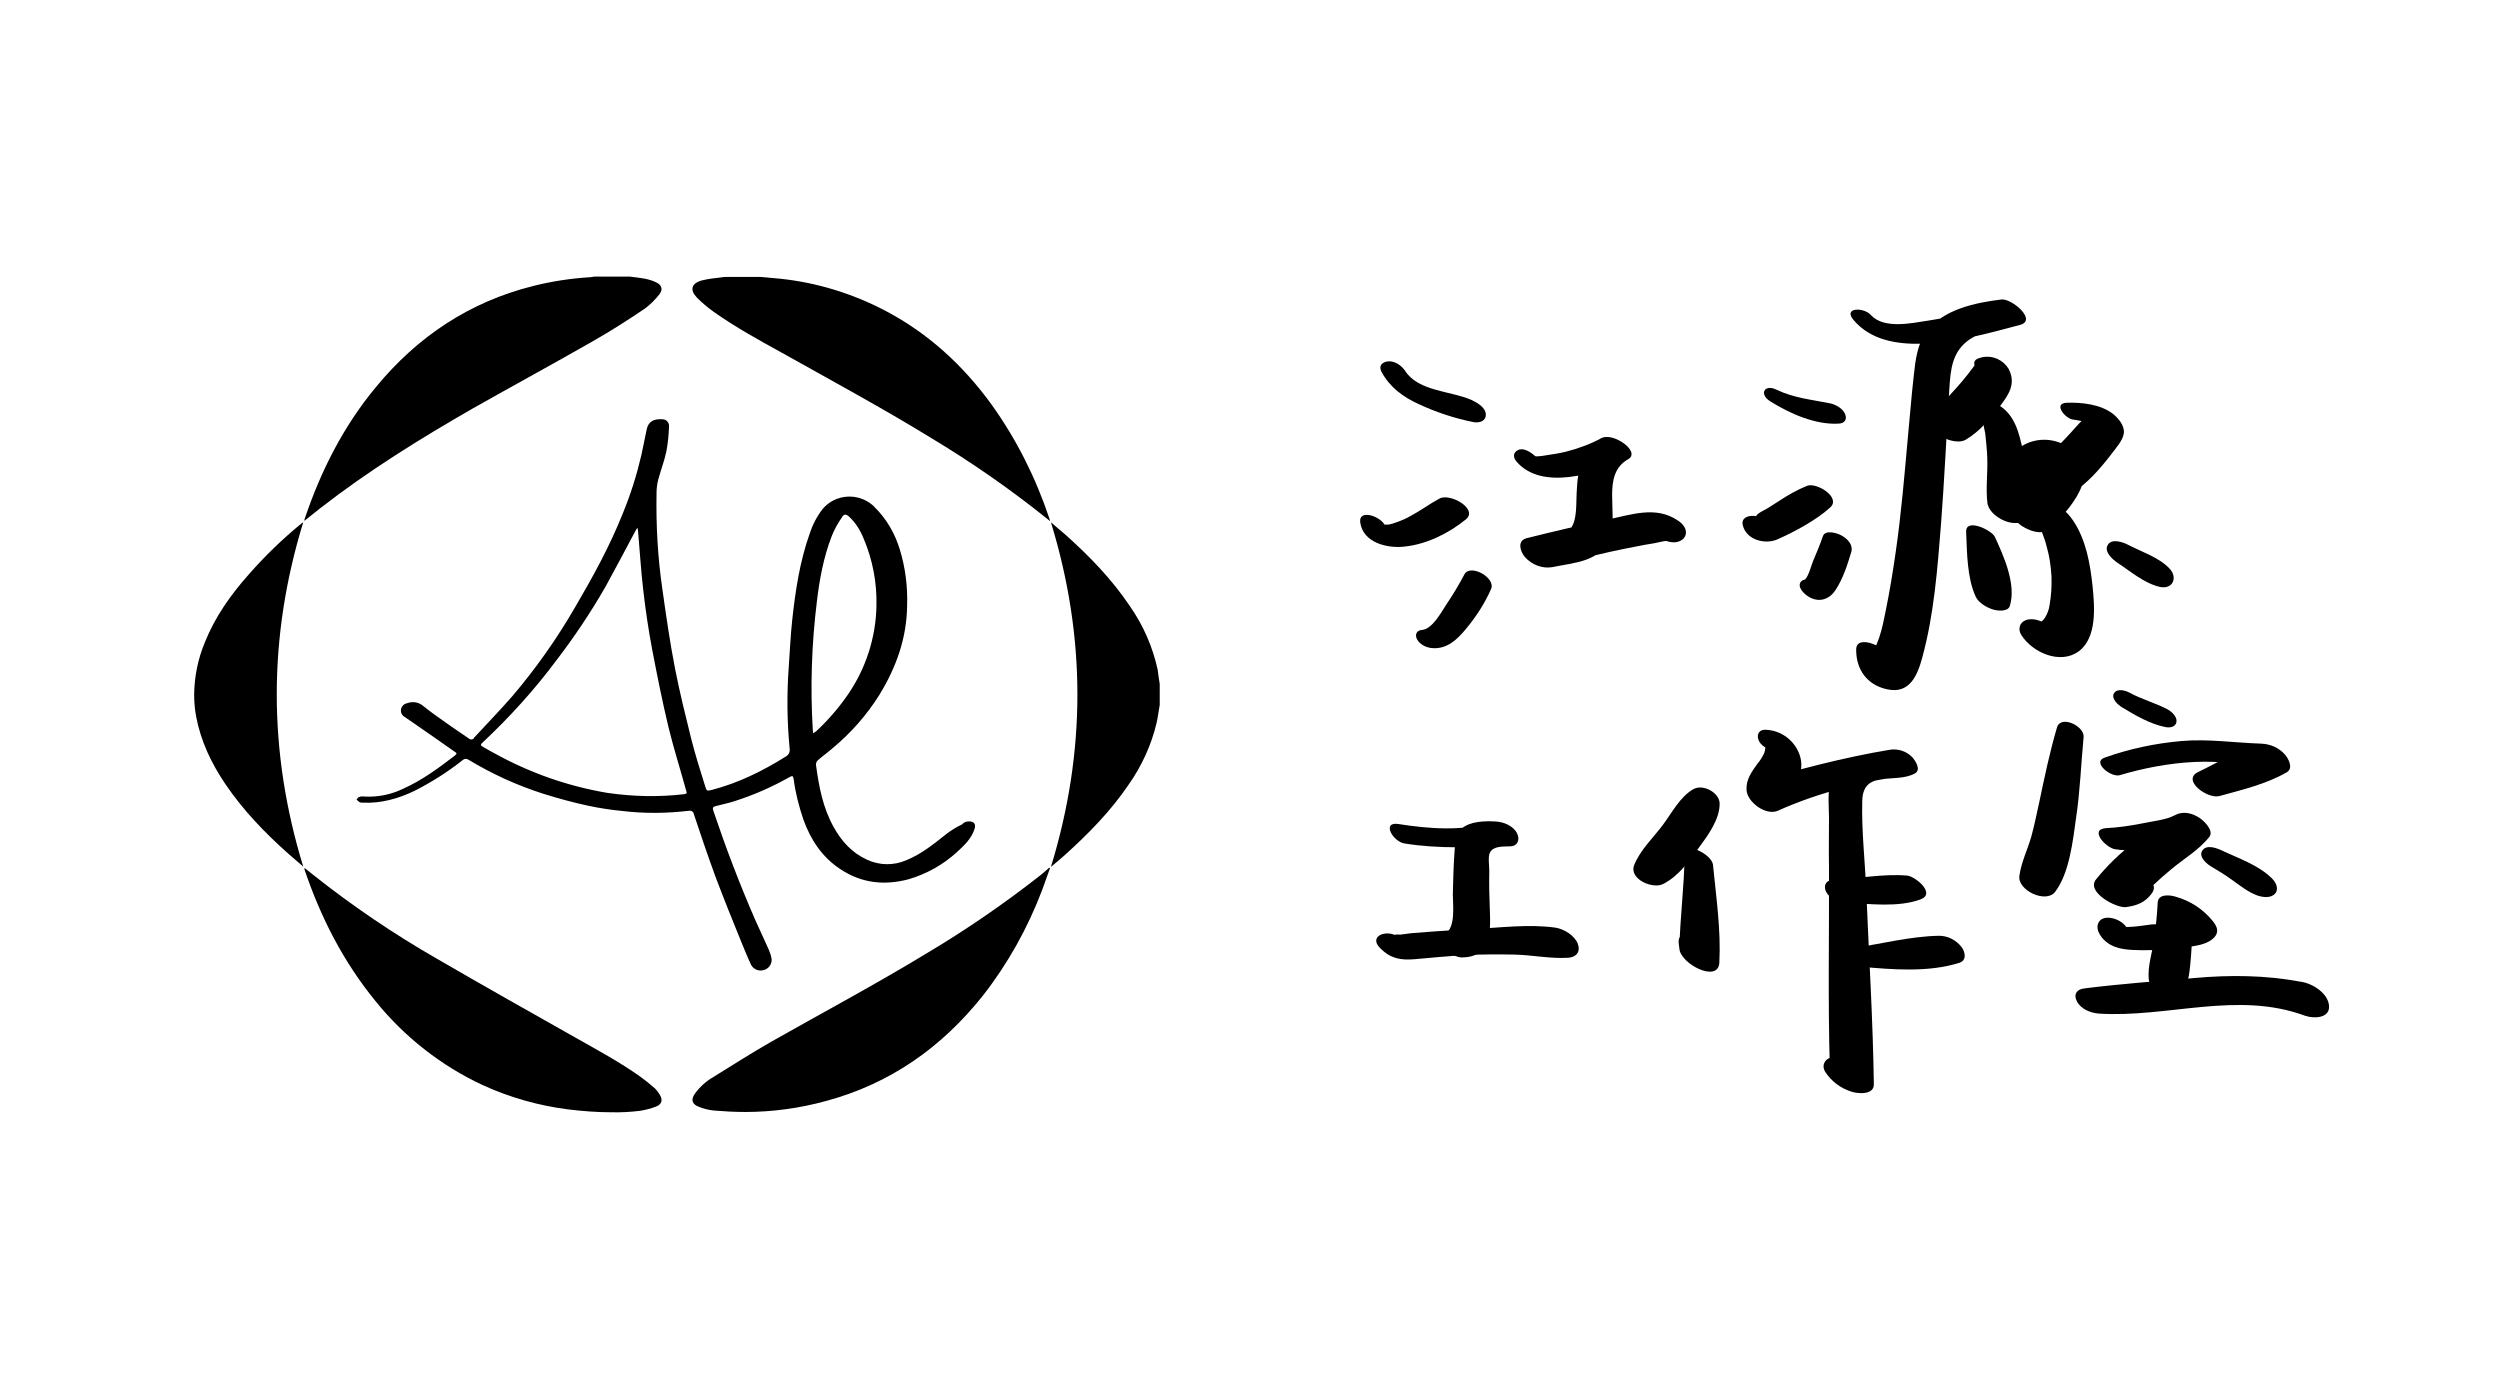
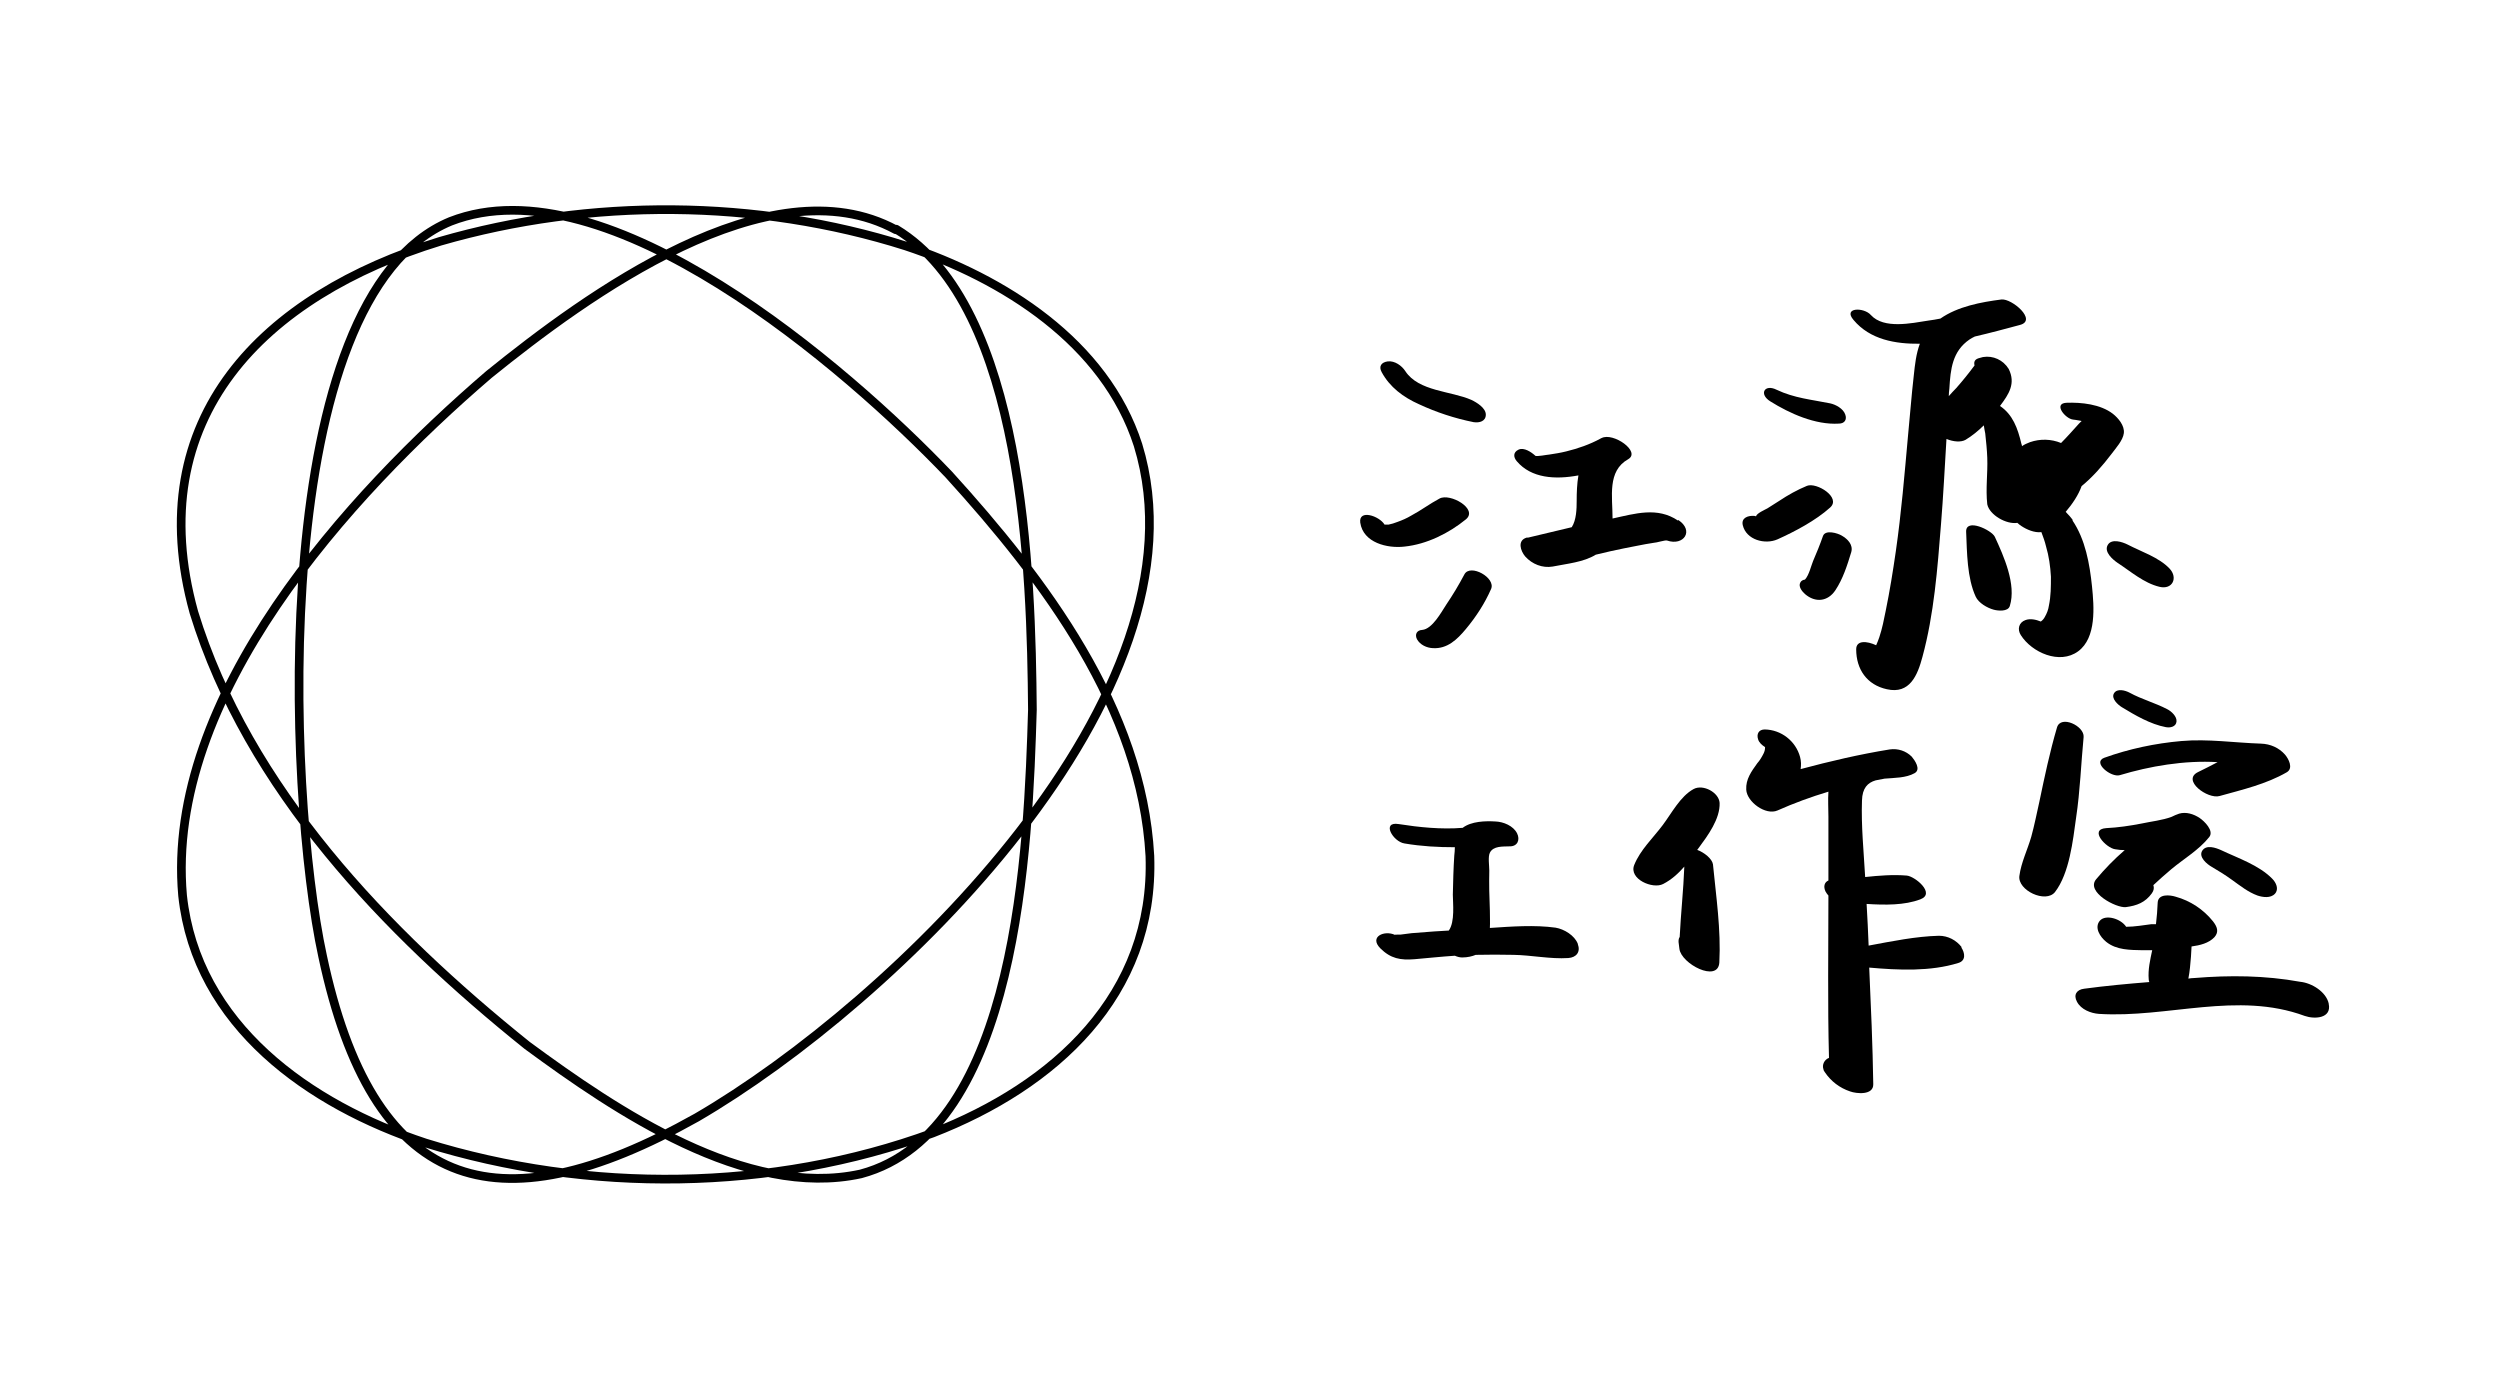
- <svg xmlns="http://www.w3.org/2000/svg" version="1.1" id="Layer_1_图像" x="0px" y="0px" viewBox="0 0 864 480" style="enable-background:new 0 0 864 480;" xml:space="preserve">
-   <path d="M485.4,291.5c12.3,2,24.1,1.2,36.4,1c2.7,0,3.6-2.3,2.5-4.5c-1.3-2.6-4.7-4-7.5-4.1c-3.6-0.2-8.8-0.1-11.7,2.5  c-2.5,2.3-2.2,6.2-2.5,9.3c-0.3,4.5-0.4,9-0.5,13.5c0,3.3,1.1,11.7-2.8,13.5c-5.7,2.6,2.7,8.3,6,8.2c9.9-0.2,9.9-8.3,9.6-16.2  c-0.2-4.6-0.3-9.2-0.2-13.8c0-1.7-0.5-4.8,0.2-6.2c1.2-2.4,4.6-2.1,6.8-2.2l-6.2-8.4c-10.1,3.3-21.8,2.3-32.1,0.7  C477.3,283.8,481.4,290.9,485.4,291.5L485.4,291.5z" />
-   <path d="M477,327.7c3.6,3.6,7,4.2,11.9,3.8c5.8-0.5,11.6-1.1,17.5-1.4c5.6-0.3,11.2-0.3,16.7-0.2c6.2,0.1,12.7,1.5,18.9,1.1  c2.8-0.2,4.3-2.1,3.3-4.8c-1.1-2.9-4.7-5.1-7.7-5.6c-9.1-1.3-19.3,0-28.4,0.5c-4.5,0.2-9,0.5-13.5,0.8c-2.6,0.2-5.2,0.4-7.8,0.6  L484,323c-2.1-0.1-2.5,0-1.3,0.5C479.2,321.2,472.8,323.5,477,327.7L477,327.7z" />
-   <path d="M585.3,272.7c-4.6,2.5-7.6,8.4-10.7,12.5c-3.3,4.4-7.7,8.5-9.8,13.7c-2,4.9,6.4,8.5,10,6.6c5.3-2.7,8.9-7.8,12.3-12.5  c3.1-4.2,7.4-10,7.2-15.5C594.1,273.9,588.6,270.9,585.3,272.7L585.3,272.7z" />
-   <path d="M582.2,295.4c-0.1,10.9-1.6,21.7-1.8,32.6l13,2.2c-0.5-1-1-2-1.5-3c-1.7-3.7-12.7-7.8-11.7-0.9l0.2,1.6  c0.4,5.2,13.3,11.9,13.8,4.9c0.6-11.4-1.1-22.7-2.2-34C591.5,295.2,582.2,290.5,582.2,295.4L582.2,295.4z" />
-   <path d="M613,259.5c-2-2.5-3-2.9-2.9-1c-0.1,0.7-0.2,1.4-0.5,2c-0.6,1.2-1.3,2.4-2.2,3.4c-2,2.8-4,5.5-3.8,9.1  c0.2,4.2,6.7,9,10.8,7.2c14-6.3,29.9-10.3,45.1-12.3l-7.4-8.3c-3.7,1.8-6.8,2.4-10.7,3.3c-3.4,0.8-6.4,2.3-8,5.5  c-2.1,4.1-1.3,9.5-1.3,13.9c0,5.9-0.1,11.7,0,17.6c0.1,23.1-0.4,46.3,0.3,69.4l2.6-3h1.2l5.1,2.3l-1-0.8c-1.9-1.6-5.3-3.1-7.9-2.2  c-1.7,0.6-2.6,2.4-2,4c0.1,0.3,0.3,0.7,0.5,1c2.1,3.1,5.1,5.4,8.7,6.6c2.2,0.8,8.1,1.4,8-2.5c-0.3-22.1-1.7-44.2-2.6-66.3  c-0.4-10.5-1.7-21.2-1.4-31.7c0.3-10.9,11.5-5.7,18.2-9.4c2.3-1.3,0.1-4.5-1-5.7c-2-2-4.8-2.9-7.6-2.5c-16.2,2.7-31.6,6.8-47.3,11.4  l10.5,8.3c2.6-5.4,7.5-10.8,5.8-17.1c-1.5-5.5-6.5-9.4-12.2-9.5c-2.1,0-2.9,1.6-2.3,3.4C608.3,257.6,611,259.1,613,259.5L613,259.5z  " />
-   <path d="M637.9,311.9c8,0.5,18.2,1.8,25.9-1.1c5.3-2-1.8-7.9-4.7-8.2c-8.5-0.7-17.2,1.1-25.7,1.5c-2.4,0.1-3.3,2-2.3,4.1  C632.3,310.6,635.3,311.7,637.9,311.9L637.9,311.9z" />
-   <path d="M643.1,334.1c10.9,1,23.3,2,33.9-1.3c2.7-0.8,2.3-3.5,1-5.4c-1.9-2.5-4.8-4-7.9-4c-9.9,0.2-20,2.8-29.8,4.3  C635.3,328.5,640.1,333.9,643.1,334.1L643.1,334.1z" />
-   <path d="M733.3,244.4c4.6,2.8,9.9,5.9,15.2,6.9c1.5,0.3,3.5-0.1,3.7-1.9s-1.8-3.6-3.2-4.3c-4.2-2.2-8.8-3.4-13-5.7  c-1.5-0.8-4.3-1.6-5.4,0.2S732,243.6,733.3,244.4L733.3,244.4z" />
-   <path d="M710.9,251.4c-2.5,8.5-4.3,17.1-6.1,25.7c-0.9,4-1.7,8.1-2.8,12.1c-1.3,4.5-3.5,8.9-4.1,13.5c-0.7,5,9.1,9.6,12.3,5.6  c5-6.5,6.2-17.8,7.3-25.7c1.4-9.3,1.7-18.6,2.6-27.9C720.4,250.9,712.2,247,710.9,251.4L710.9,251.4z" />
-   <path d="M732.6,267.9c15.8-4.7,35.8-7.2,51.6-0.8l-4.2-9.9c-7.1,2.4-13.6,6.4-20.3,9.6c-5.9,2.8,3.3,9.5,7.4,8.3  c7.9-2.2,16.1-4.1,23.2-8.2c2.4-1.4,0.6-4.7-0.6-6.1c-2.1-2.4-5.1-3.7-8.3-3.8c-9.2-0.3-18.2-1.7-27.5-0.9  c-9.1,0.8-18.1,2.7-26.7,5.8C723,263.5,729.6,268.8,732.6,267.9L732.6,267.9z" />
-   <path d="M731,293.5c9.9,1.6,19.5-3,29.3-2.5l-7.2-9.9c-5.7,2.2-10.8,6.4-15.6,10.1c-4.9,3.7-9.3,8-13.1,12.7c-3.6,4.4,7,10,10.3,9.6  c3.8-0.5,6.7-1.6,9-4.8c3.6-4.9-8-9.4-11.5-7.6c-1.3,0.7-2.7,1.1-4.2,1l9.5,10.6c4-4.4,8.3-8.5,12.9-12.3c4.3-3.6,9.5-6.6,13.1-11.1  c1.8-2.2-1.8-5.6-3.3-6.6c-2.4-1.6-5.5-2.5-8.2-1.1c-3.4,1.8-8.1,2.2-11.8,3c-4.1,0.8-8.2,1.4-12.3,1.6  C721.8,286.6,727.9,293.1,731,293.5L731,293.5z" />
-   <path d="M764.4,299.6c2.4,1.4,4.8,2.9,7,4.5c2.8,2,5.5,4.2,8.8,5.4c1.8,0.6,4.5,1,6-0.6s0.4-3.9-0.9-5.2c-4.6-4.7-11.8-7.1-17.7-9.9  c-1.8-0.8-5.1-2-6.5,0.2S762.8,298.7,764.4,299.6L764.4,299.6z" />
-   <path d="M725.7,318.2c-2,2.4,0.1,5.6,2.2,7.3c3.6,2.9,8.3,2.8,12.7,2.9c4.9,0,9.7-0.3,14.5-1c3.5-0.5,7.7-0.8,10.2-3.5  c1.7-1.9,0.9-3.7-0.5-5.5c-3.3-4.1-7.8-7.1-12.9-8.5c-1.9-0.6-6-1.1-6.2,2c-0.2,4.4-0.7,8.8-1.3,13.1s-2.2,8.9-1.8,13.4  c0.4,4.1,8.4,9.8,11.5,5.2c2.5-3.7,2.7-8.7,3.1-13c0.4-4.8,0.5-9.7,0.1-14.5l-6.2,2c2,0.6,2.8,1.7,4.1,3.2l-1.2-4.7  c-1.5,2.8-7.7,2.7-10.5,2.9c-3.6,0.4-9.2,1.6-12.5,0.2l3.8,2.5l0.6,0.6c0.7-4.1-7.3-7.5-9.8-4.5L725.7,318.2z" />
-   <path d="M725.4,350.3c23.7,1.5,47.8-7.9,71.1,0.7c3.4,1.2,9.4,0.9,8.3-4.2c-1-4.5-7.3-7.9-11.5-7.6c-0.4,0-0.8,0-1.1,0.1  c-2,0.2-4.4,1.6-3.5,4c0.3,0.8,0.7,1.6,1,2.4l5.5-6.4c-12.2-2.3-24.5-2.4-36.8-1.3c-12.7,1.1-25.5,2-38.1,3.6  c-2.6,0.3-3.8,2.1-2.5,4.5C719.2,348.8,722.6,350.1,725.4,350.3L725.4,350.3z" />
-   <path d="M477.5,128.6c2.8,5.2,7.5,8.7,12.9,11.1c6,2.8,12.4,4.9,18.9,6.2c2,0.3,4.2-0.3,4.2-2.6c0-2.5-3.1-4.2-5-5.1  c-7-3.1-18.2-2.9-22.8-9.9c-1.2-1.9-3.7-3.7-6.1-3.4C477.4,125.2,476.4,126.6,477.5,128.6L477.5,128.6z" />
-   <path d="M470.1,180.6c1,7,9.4,9,15.3,8.3c7.7-0.8,15.3-4.6,21.2-9.4c4.4-3.6-5.5-9.2-9.1-7.2c-3.4,1.8-6.4,4.1-9.8,5.9  c-1.5,0.9-3.1,1.6-4.8,2.2c-1,0.4-2,0.7-3,0.9c-2.3-0.1-2.6,0.2-1.1,0.7C477.9,178.7,469.4,175.5,470.1,180.6z" />
-   <path d="M495.2,224c5,0.3,8.4-3,11.4-6.6c3.5-4.2,6.5-8.8,8.7-13.8c1.8-3.9-7.2-8.9-9.2-5.1c-1.9,3.6-4,7.1-6.3,10.5  c-1.7,2.6-4.8,8.4-8.3,8.7c-1.9,0.1-2.6,1.6-1.8,3.2C490.8,222.9,493.1,223.9,495.2,224L495.2,224z" />
-   <path d="M524.1,159.5c8.7,10.2,27.3,4.2,37.5-0.4l-8.2-7.7c-8,4.3-8.4,13.8-8.6,21.8c-0.1,4.1-0.2,10.2-4.9,11.5  c-4,1.1-8.3,0.3-12.4,1.3l8.9,10c6.6-2,13.3-3.8,20.1-5.3c3.1-0.7,6.2-1.3,9.3-1.9c1.9-0.4,3.7-0.7,5.6-1c0.9-0.1,4-1,4.6-0.8  c5.8,2,9.5-3.4,3.9-7.1c-7.7-5.2-16.1-2-24.5-0.3c-9.3,1.9-18.6,4.1-27.8,6.4c-3.4,0.9-2.2,4.6-0.6,6.5c2.4,2.7,6,4.1,9.5,3.5  c7.6-1.6,16.9-1.8,19.9-10.4c3-8.4-3.1-21.6,6.3-26.9c4.5-2.6-5.2-9.4-9.2-7.3c-3.9,2.1-8,3.6-12.3,4.7c-2,0.5-3.9,0.8-5.9,1.1  c-0.5,0.1-4.5,0.8-4.8,0.4c-1.3-1.2-3.9-3-5.8-2.1S522.9,158.1,524.1,159.5L524.1,159.5z" />
-   <path d="M611.8,138.7c6.7,4.2,15.6,8.2,23.7,7.7c2-0.1,2.9-1.4,2.2-3.2c-0.7-2-3.3-3.4-5.2-3.8c-6.4-1.3-12.4-1.8-18.5-4.7  C609.8,132.6,607.8,136.2,611.8,138.7L611.8,138.7z" />
-   <path d="M602.3,181.5c1.2,5.1,7.7,6.8,12,4.9c6-2.7,13.2-6.5,18.2-11c3.9-3.5-4.7-8.8-8-7.5c-3.4,1.4-6.6,3.2-9.6,5.2l-4.1,2.6  c-0.9,0.6-6,2.7-2.9,3.6l4.8,4.4l-0.2-0.6c-1.1-2.5-3.4-4.3-6.1-4.8C604.2,178.1,601.7,178.9,602.3,181.5L602.3,181.5z" />
-   <path d="M623.8,205.3c3.6,3.1,7.9,2.6,10.5-1.3s4.1-8.6,5.5-13.2c0.7-2.5-1.2-4.5-3.3-5.7c-1.3-0.8-5.7-2.2-6.5,0.2  c-1,2.9-2.2,5.8-3.4,8.6c-0.7,1.7-1.7,6.1-3.5,7l3.8-0.1l-0.5-0.2c-1.2-0.5-3.4-0.7-4.2,0.7S622.8,204.4,623.8,205.3L623.8,205.3z" />
-   <path d="M640.6,110.6c5.8,6.9,14.8,8.4,23.4,8.2c11.8-0.4,22.8-3.5,34.1-6.5c6.1-1.6-2.8-9.2-6.4-8.8c-8.9,1.1-19.7,3.3-25.6,10.7  c-3.5,4.5-4.1,10.1-4.7,15.6c-0.8,6.9-1.3,13.9-2,20.9c-1.2,13.3-2.3,26.6-4.2,39.8c-1,6.9-2.1,13.8-3.5,20.6  c-0.6,3-1.2,6.1-2.2,9.1c-0.5,1.6-1.4,3.2-1.7,4.9l-0.7,1.6c5.1,4,7.1,4.2,5.9,0.7c-0.7-3.7-11.4-8.5-11.5-3  c-0.1,6.9,3.7,12.3,10.6,13.8c7.9,1.8,10.6-4.8,12.3-11.2c4-14.7,5.2-30.5,6.4-45.7c1.2-15.6,1.9-31.3,2.9-47c0.4-6.7,1-12.9,7-17  c5.1-3.4,11.4-4,17.2-5l-8.6-8.1c-7,3.6-15.2,5.4-22.9,6.6c-5.8,0.9-15.3,3-19.8-1.9C644.2,106.1,636.8,106.2,640.6,110.6  L640.6,110.6z" />
-   <path d="M687.3,131.2l1.4,0.4l-5.1-7c-2.3,3.3-4.8,6.5-7.5,9.5c-3,3.2-6,6.5-8,10.5c-2.5,5.2,7.4,9.6,11.2,7.4  c4.8-2.8,8.4-7.2,11.8-11.5c3.2-4.2,5.7-7.9,3.1-13c-1.9-3.1-5.4-4.7-8.9-4.1l-1.1,0.3C679.3,124.9,685.1,130.5,687.3,131.2  L687.3,131.2z" />
-   <path d="M686.4,145.2c-1.4-0.9-0.5-0.5-0.8,0.5s0.3,3,0.5,4.1c0.3,2.8,0.6,5.6,0.7,8.4c0.2,5.4-0.6,10.7,0.1,16.1l10.5-1.6l-1.1-1.1  c-2-1.8-8.8-4-9.3,0.3l-0.1,1.1c-0.7,5.6,11.8,11.4,13.6,4.9c1.9-7.2-0.2-17.3-1.9-24.5c-1.5-6.6-3.7-11.9-10.2-14.6  c-1.7-0.7-4.5-0.8-5.3,1.3S684.9,144.3,686.4,145.2L686.4,145.2z" />
-   <path d="M716.4,145c0.3,0,5.6,0.9,5.3,1.2c-0.2-2.4-0.7-3-1.5-1.7c-0.5,0.7-1.1,1.3-1.7,1.9c-2.1,2.3-4.2,4.7-6.4,6.9  c-4,3.9-9.8,9.3-15.8,8.7l8.7,8c0.4-2.6,1.7-5,3.7-6.7c2-1.7,3.5-0.7,0.3-3.2c-2.9-2.4-1.8-1.5-3,0.9c-2.6,5-7.3,9.2-11,13.4  c-2.1,2.4,2.2,6.4,3.8,7.4c2.5,1.6,6.5,3.2,9.3,1.2c-3.4-2.5-4.4-2.6-3-0.5l0.6,1.4c0.6,1.6,1.2,3.2,1.6,4.9c1,3.4,1.5,6.9,1.7,10.5  c0.1,3.4-0.1,6.7-0.7,10c-0.2,1.4-0.7,2.7-1.4,3.9c-0.3,0.6-0.8,1.2-1.4,1.6c-2.1,0.6-1.1,1.1,2.9,1.7c-2-1.6-5.5-3.2-8.2-2.2  c-2.3,0.8-2.9,3.2-1.6,5.2c3.8,6,13.4,10.3,19.8,5.6s5.5-15.5,4.8-22.4c-0.8-7.8-2.3-16.3-6.8-22.9c-4.4-6.4-13.3-10.8-20.5-6.4  l12.2,9.6c6.9-6.6,18.5-19.1,8-27.6c-4.1-3.3-9.6-4.3-14.5-2.6c-5.2,1.8-8.1,6.2-10.6,10.8c-2.1,3.9,3.7,7.8,6.5,8.8  c14.2,5.1,24.3-5.1,32.3-15.6c1.4-1.9,3.9-4.6,4.2-7.1c0.3-2.6-1.9-5.2-3.8-6.7c-4.3-3.3-10.8-4-16.1-3.8  C709.5,139.5,713.8,144.7,716.4,145L716.4,145z" />
-   <path d="M679.5,183.8c0.3,7.1,0.3,15.9,3.3,22.4c1,2.2,4,3.9,6.2,4.5c1.4,0.4,5,0.8,5.6-1.3c2.3-7.4-2.1-17.2-5.2-23.9  C688.3,183.2,679.3,178.9,679.5,183.8L679.5,183.8z" />
-   <path d="M731.8,194.5c4.6,3,9.1,7,14.5,8.3c4.5,1.1,6.5-3.1,3.5-6.3c-3.7-3.9-9.7-5.8-14.5-8.3c-1.8-0.9-5.6-2.2-6.9,0.2  S730.2,193.4,731.8,194.5L731.8,194.5z" />
-   <path d="M400.8,236.4v7.2c-0.4,2.1-0.6,4.2-1.1,6.3c-1.8,7.6-5.1,14.8-9.6,21.2c-6.2,9.2-14,17.1-22.2,24.5c-1.5,1.3-3,2.6-4.7,4  c12.2-39.8,12.2-79.3,0-119.1c1.7,1.5,3.3,2.8,4.8,4.1c8.4,7.5,16.2,15.5,22.5,24.9c4.6,6.6,7.9,14.1,9.6,22  C400.3,233,400.5,234.7,400.8,236.4z" />
-   <path d="M362.6,299.9l0.3,0.1c-0.9,2.5-1.8,5-2.7,7.5c-5,13.2-11.9,25.6-20.6,36.7c-14.2,17.8-31.9,30.3-54.1,36.3  c-9.1,2.5-18.5,3.8-28,3.8c-3.6,0-7.1-0.2-10.8-0.5c-1.8-0.2-3.5-0.6-5.2-1.3c-2.4-0.9-2.8-2.5-1.3-4.6c1.7-2.3,3.8-4.2,6.2-5.6  c6.6-4.1,13.2-8.3,20-12.2c18-10.2,36.2-19.9,53.8-30.6c13.8-8.2,27-17.3,39.6-27.2L362.6,299.9z" />
-   <path d="M362.7,179.3c0.1,0.2,0.1,0.4,0.2,0.8c-0.6-0.5-1-0.8-1.5-1.2c-12.6-10.1-25.9-19.3-39.7-27.6  c-16.8-10.3-34.2-19.7-51.5-29.4c-8-4.4-16-8.8-23.5-14.1c-2.1-1.5-4-3.1-5.8-4.9c-2.6-2.7-2-5,1.7-6c2.1-0.5,4.3-0.8,6.4-1  c0.4-0.1,0.9-0.1,1.4-0.2h12.5c2.2,0.2,4.4,0.4,6.5,0.6c12.7,1.3,25.1,5.1,36.4,11c14.9,7.8,27,18.9,36.8,32.4  C351.3,151.8,358,165.2,362.7,179.3z" />
-   <path d="M335.3,283.9c1.5,0.1,2,1.2,1.5,2.6c-1.1,3.4-3.6,5.7-6.1,8c-4.8,4.4-10.6,7.6-16.8,9.4c-8.4,2.2-16.3,1.3-23.6-3.6  c-6.3-4.2-10.2-10.2-12.7-17.2c-1.5-4.5-2.7-9.1-3.3-13.8c-0.2-1.2-0.4-1.3-1.5-0.7c-6,3.4-12.4,6.2-19,8.3  c-2.1,0.7-4.3,1.1-6.5,1.7c-0.9,0.2-1.1,0.6-0.8,1.5c4.3,12.8,9.1,25.4,14.5,37.8c1.5,3.4,3.1,6.7,4.6,10.1c0.4,1,0.8,2,1,3  c0.4,1.8-0.7,3.7-2.5,4.2c-1.7,0.6-3.6-0.1-4.5-1.7c-1.2-2.5-2.2-5.1-3.3-7.7c-3.1-7.6-6.2-15.3-9.1-23c-2.6-7.1-5-14.2-7.4-21.4  c-0.1-0.8-0.8-1.3-1.5-1.2c-0.1,0-0.1,0-0.2,0c-7.6,0.9-15.2,1-22.8,0.1c-4.1-0.4-8.2-1-12.3-1.9c-5.1-1.1-10.2-2.5-15.3-4.1  c-9.1-2.9-17.8-6.9-25.9-11.8c-0.6-0.4-1.4-0.3-1.9,0.2c-5.2,4.1-10.7,7.6-16.6,10.6c-5.6,2.7-11.6,4.4-17.9,4.1  c-0.4,0-0.8,0-1.2-0.2c-0.4-0.3-0.7-0.6-1-0.9c0.3-0.3,0.6-0.8,1-0.9c0.7-0.2,1.3-0.2,2-0.1c4.5,0.2,9-0.7,13.1-2.7  c6.5-2.9,12.2-7.1,17.8-11.4c0.9-0.7,0.9-0.9-0.1-1.5c-5.7-4-11.4-8-17.1-11.9c-1-0.5-1.5-1.6-1.3-2.7c0.2-1.1,1.1-1.9,2.2-2.1  c1.9-0.7,4.1-0.3,5.6,1.1c3.1,2.5,6.4,4.7,9.6,7c2,1.4,4,2.7,6,4.1c0.5,0.5,1.2,0.5,1.7,0c0.1-0.1,0.1-0.1,0.1-0.2  c4.3-4.7,8.8-9.3,13-14.1c8.3-9.7,15.7-20.2,22.1-31.3c6.1-10.4,11.9-21,16.4-32.3c2.7-6.6,4.8-13.3,6.4-20.2  c0.6-2.9,1.2-5.8,1.8-8.7s2.6-3.7,5.6-3.5c1.3,0.1,2.3,1.3,2.1,2.6c0,0.1,0,0.1,0,0.2c-0.1,2.8-0.4,5.6-0.9,8.3  c-0.7,3.3-1.9,6.4-2.8,9.7c-0.4,1.5-0.6,3.1-0.6,4.7c-0.2,11.1,0.4,22.1,2,33.1c1.3,9.2,2.6,18.4,4.4,27.6  c1.6,8.2,3.6,16.2,5.6,24.3c1.4,5.5,3.1,10.9,4.8,16.3c0.5,1.7,0.6,1.7,2.3,1.3c9.2-2.4,17.5-6.5,25.5-11.5c1-0.5,1.6-1.6,1.4-2.8  c-0.9-9.4-1-18.9-0.3-28.3c0.4-5.4,0.6-10.8,1.2-16.2c1.1-10.1,2.6-20.1,6-29.7c1-3.1,2.5-6,4.5-8.6c4.4-5.2,12.2-5.7,17.3-1.3  c0.2,0.2,0.4,0.3,0.5,0.5c4.2,4.1,7.2,9.2,8.9,14.9c1.9,6.2,2.7,12.7,2.5,19.2c-0.1,11.2-3.7,21.3-9.5,30.8  c-4.4,7.1-10,13.4-16.4,18.7c-1.6,1.4-3.3,2.6-4.9,4c-0.5,0.4-0.7,1-0.7,1.6c1,7.5,2.4,14.9,6.1,21.5c2.7,4.9,6.3,8.9,11.5,11.3  c4.3,2,9.2,2.1,13.6,0.2c5.2-2.1,9.5-5.6,13.9-9.1c1.7-1.3,3.5-2.4,5.4-3.3C333.3,284,334.3,283.8,335.3,283.9z M302.9,209.4  c0.2-8-1.3-15.9-4.4-23.2c-1.1-2.8-2.7-5.4-4.9-7.5c-1.2-1.1-1.9-1.2-2.7,0.2c-1.4,2-2.6,4.2-3.5,6.5c-2.8,7.3-4.2,14.9-5.1,22.6  c-1.8,14.7-2.3,29.5-1.4,44.2c0,0.3,0.1,0.7,0.1,1.2c0.4-0.2,0.7-0.4,1.1-0.7c4.1-3.8,7.7-8,10.9-12.6  C299.2,231.1,302.7,220.4,302.9,209.4z M236.2,274.5c1.2-0.2,1.3-0.2,0.9-1.4c-2-7.3-4.3-14.5-6.1-21.9c-2.1-8.8-3.9-17.8-5.6-26.7  c-1.3-6.8-2.3-13.7-3.1-20.6s-1.2-13.7-1.8-20.5c0-0.2-0.1-0.5-0.2-1c-0.4,0.6-0.6,0.8-0.7,1.1c-3.4,6.4-6.8,12.8-10.3,19.2  c-5.1,8.9-10.8,17.4-17,25.5c-7.6,10.2-16.2,19.7-25.5,28.4c-0.8,0.7-0.8,1,0.1,1.5c1.4,0.8,2.7,1.6,4.1,2.3  c12.1,6.7,25.2,11.3,38.8,13.6C218.6,275.3,227.5,275.5,236.2,274.5L236.2,274.5z" />
-   <path d="M228,378.3c1.1,1.8,0.8,3.3-1.2,4.1c-1.8,0.7-3.7,1.2-5.6,1.5c-3.3,0.4-6.7,0.6-10,0.5c-5,0-10-0.4-14.9-1  c-10.2-1.3-20.1-4.1-29.5-8.4c-14.4-6.7-27.1-16.7-37.1-29.1c-11-13.5-18.8-28.7-24.4-45.2c0-0.1-0.1-0.3-0.1-0.4  c0-0.1,0-0.2,0.1-0.3l3,2.4c13.5,10.7,27.8,20.4,42.8,29c15.8,9.2,31.7,18.1,47.6,27.1c7.6,4.3,15.4,8.5,22.6,13.6  c1.8,1.3,3.5,2.7,5.1,4.1C227,376.8,227.5,377.5,228,378.3z" />
-   <path d="M226.8,97.6c1.9,0.9,2.4,2.4,1.1,4.1c-1.5,1.9-3.2,3.6-5.1,5c-5.8,3.9-11.7,7.7-17.7,11.1c-13.8,7.9-27.8,15.5-41.6,23.3  c-18.3,10.5-36.2,21.6-52.9,34.6c-1.8,1.4-3.5,2.8-5.4,4.3c0-0.2,0-0.5,0.1-0.7c5.6-16.6,13.4-32,24.6-45.5  c14.4-17.5,32.4-29.5,54.5-35c6.4-1.6,13-2.6,19.6-3c0.4,0,0.8-0.1,1.2-0.2h12.5c1.7,0.2,3.4,0.4,5.1,0.7  C224.3,96.6,225.6,97,226.8,97.6z" />
-   <path d="M104.2,180.9l0.6-0.4c-12.2,39.7-12.2,79.2,0,119c-1.9-1.6-3.6-3.1-5.2-4.5c-8.1-7.2-15.6-15-21.7-24  c-4.8-7.1-8.5-14.8-10.1-23.3c-0.5-2.6-0.7-5.2-0.7-7.8c0.1-6.1,1.3-12.2,3.7-17.9c3.5-8.8,8.9-16.4,15.1-23.4  C91.5,192.2,97.6,186.3,104.2,180.9z" />
+ <svg xmlns="http://www.w3.org/2000/svg" id="Layer_1_图像" data-name="Layer 1 图像" version="1.1" viewBox="0 0 864 480">
+   <defs>
+     <style>
+       .cls-1 {
+         fill: #000;
+         stroke-width: 0px;
+       }
+ 
+       .cls-2 {
+         fill: none;
+         stroke: #000;
+         stroke-linecap: round;
+         stroke-linejoin: round;
+         stroke-width: 3px;
+       }
+     </style>
+   </defs>
+   <path class="cls-1" d="M545.3,326.2c-1.1-2.9-4.7-5.1-7.7-5.6-7.2-1-15.2-.4-22.7.1.1-1.9,0-4,0-6-.2-4.6-.3-9.2-.2-13.8,0-1.7-.5-4.8.2-6.2,1.2-2.4,4.5-2.1,6.7-2.2,0,0,.1,0,.2,0,2.7,0,3.6-2.3,2.5-4.5-1.3-2.6-4.7-4-7.5-4.1-3.4-.2-8.3-.1-11.3,2.2-7.4.6-15.1-.2-22.1-1.3-6.1-1-2,6.1,2,6.7,5.9,1,11.6,1.3,17.4,1.3,0,1-.1,2-.2,2.9-.3,4.5-.4,9-.5,13.5,0,2.8.8,9.4-1.4,12.4-1.7.1-3.3.2-5,.3-2.6.2-5.2.4-7.8.6l-3.9.5c-1.5,0-2.1,0-1.9.1-3.6-1.7-9,.6-5.1,4.6,3.6,3.6,7,4.2,11.9,3.8,4.6-.4,9.3-.9,13.9-1.2.9.4,1.8.6,2.5.6,1.9,0,3.5-.4,4.7-.9,4.4-.1,8.8-.1,13.1,0,6.2.1,12.7,1.5,18.9,1.1,2.8-.2,4.3-2.1,3.3-4.8Z" />
+   <g>
+     <path class="cls-1" d="M586.5,293.8c.2-.3.4-.5.6-.8,3.1-4.2,7.4-10,7.2-15.5-.2-3.6-5.7-6.6-9-4.8-4.6,2.5-7.6,8.4-10.7,12.5-3.3,4.4-7.7,8.5-9.8,13.7-2,4.9,6.4,8.5,10,6.6,2.9-1.5,5.2-3.6,7.3-6-.3,8.1-1.2,16.2-1.6,24.3-.4.6-.5,1.4-.3,2.5l.2,1.6s0,0,0,0c0,0,0,0,0,0h0c.6,5.2,13.3,11.8,13.8,4.8.6-11.4-1.1-22.7-2.2-34-.3-1.9-3-4.1-5.5-5Z" />
+     <path class="cls-1" d="M678,327.4c-1.9-2.5-4.8-4-7.9-4-8,.2-16.2,1.9-24.3,3.4-.2-4.8-.4-9.6-.7-14.4,6.3.4,13.1.5,18.6-1.6,5.3-2-1.8-7.9-4.7-8.2-4.8-.4-9.6,0-14.4.5-.5-8.8-1.4-17.7-1.1-26.4.1-4.4,2-6.2,4.7-7,1-.2,2.1-.4,3.1-.6,3.4-.3,7.4-.2,10.4-1.9,2.3-1.3,0-4.5-1-5.7-2-2-4.8-2.9-7.6-2.5-10.5,1.7-20.7,4.1-30.8,6.8.2-1.4.2-2.7-.2-4.2-1.5-5.5-6.5-9.4-12.2-9.5-2.1,0-2.9,1.6-2.3,3.4.3,1.1,1.3,2,2.4,2.7,0,0,0,.1,0,.2,0,.7-.2,1.4-.5,2-.6,1.2-1.3,2.4-2.2,3.4-2,2.8-4,5.5-3.8,9.1.2,4.2,6.7,9,10.8,7.2,5.6-2.5,11.6-4.7,17.6-6.5-.2,2.9,0,5.9,0,8.6,0,5.9,0,11.7,0,17.6,0,1.5,0,3,0,4.5-1.4.6-1.8,2.1-1,3.8.3.5.6,1,1,1.4,0,18.7-.3,37.4.2,56.1-1.6.6-2.5,2.4-1.9,4,0,.3.3.7.5,1,2.1,3.1,5.1,5.4,8.7,6.6,2.2.8,8.1,1.4,8-2.5-.2-13.4-.8-26.9-1.4-40.3,10.1.9,21.2,1.4,30.8-1.6,2.7-.8,2.3-3.5,1-5.4Z" />
+   </g>
+   <g>
+     <path class="cls-1" d="M733.3,244.4c4.6,2.8,9.9,5.9,15.2,6.9,1.5.3,3.5-.1,3.7-1.9s-1.8-3.6-3.2-4.3c-4.2-2.2-8.8-3.4-13-5.7-1.5-.8-4.3-1.6-5.4.2s1.4,4,2.7,4.8Z" />
+     <path class="cls-1" d="M720.1,254.7c.3-3.8-7.9-7.7-9.2-3.3-2.5,8.5-4.3,17.1-6.1,25.7-.9,4-1.7,8.1-2.8,12.1-1.3,4.5-3.5,8.9-4.1,13.5-.7,5,9.1,9.6,12.3,5.6,5-6.5,6.2-17.8,7.3-25.7,1.4-9.3,1.7-18.6,2.6-27.9Z" />
+     <path class="cls-1" d="M732.6,267.9c10.3-3.1,22.3-5.2,33.8-4.5-2.2,1.2-4.5,2.3-6.7,3.4-5.9,2.8,3.3,9.5,7.4,8.3,7.9-2.2,16.1-4.1,23.2-8.2,2.4-1.4.6-4.7-.6-6.1-2.1-2.4-5.1-3.7-8.3-3.8-9.2-.3-18.2-1.7-27.5-.9-9.1.8-18.1,2.7-26.7,5.8-4.2,1.6,2.4,6.9,5.4,6Z" />
+     <path class="cls-1" d="M734.7,313.5c3.8-.5,6.7-1.6,9-4.8.7-1,.8-1.9.5-2.8,2-1.9,4.1-3.7,6.2-5.5,4.3-3.6,9.5-6.6,13.1-11.1,1.8-2.2-1.8-5.6-3.3-6.6-2.1-1.4-4.7-2.2-7.1-1.5h0c-.9.3-1.8.7-2.6,1.1-3.2,1.2-7.1,1.6-10.3,2.3-4.1.8-8.2,1.4-12.3,1.6-6.1.4,0,6.9,3.1,7.3,1.1.2,2.2.3,3.3.3-3.6,3.1-6.9,6.5-9.9,10.1-3.6,4.4,7,10,10.3,9.6Z" />
+     <path class="cls-1" d="M761.1,294c-1.4,2.2,1.7,4.7,3.3,5.6,2.4,1.4,4.8,2.9,7,4.5,2.8,2,5.5,4.2,8.8,5.4,1.8.6,4.5,1,6-.6,1.5-1.6.4-3.9-.9-5.2-4.6-4.7-11.8-7.1-17.7-9.9-1.8-.8-5.1-2-6.5.2Z" />
+     <path class="cls-1" d="M725.6,318.3s0,0,0,0c0,0,0,0,0,0h-.1Z" />
+     <path class="cls-1" d="M804.8,346.8c-.9-4-5.8-7.1-9.9-7.5-12.1-2.2-24.3-2.3-36.5-1.3-.7,0-1.4.1-2.1.2.5-2.5.7-5.2.9-7.6,0-1.2.2-2.3.2-3.5,2.9-.4,5.9-1.1,7.9-3.2,1.7-1.9.9-3.7-.5-5.5-3.3-4.1-7.8-7.1-12.9-8.5-1.9-.6-6-1.1-6.2,2-.1,2.5-.3,5-.6,7.5-.6,0-1.1,0-1.6,0-2.4.3-5.8.9-8.7.9-1.8-2.8-7.1-4.4-9.1-2.1-2,2.4.1,5.6,2.2,7.3,3.6,2.9,8.3,2.8,12.7,2.9,1.1,0,2.1,0,3.2,0-.7,3.3-1.5,6.7-1.2,10.1,0,.3.1.6.2.9-7.5.6-15.1,1.3-22.5,2.3-2.6.3-3.8,2.1-2.5,4.5,1.4,2.7,4.8,4,7.6,4.2,23.7,1.5,47.8-7.9,71.1.7,3.4,1.2,9.4.9,8.3-4.2Z" />
+   </g>
+   <g>
+     <path class="cls-1" d="M490.4,139.7c6,2.8,12.4,4.9,18.9,6.2,2,.3,4.2-.3,4.2-2.6s-3.1-4.2-5-5.1c-7-3.1-18.2-2.9-22.8-9.9-1.2-1.9-3.7-3.7-6.1-3.4-2.2.3-3.2,1.7-2.1,3.7,2.8,5.2,7.5,8.7,12.9,11.1Z" />
+     <path class="cls-1" d="M497.5,172.3c-3.4,1.8-6.4,4.1-9.8,5.9-1.5.9-3.1,1.6-4.8,2.2-1,.4-2,.7-3,.9-.6,0-1.1,0-1.4,0-1.8-3-9-5.4-8.4-.7,1,7,9.4,9,15.3,8.3,7.7-.8,15.3-4.6,21.2-9.4,4.4-3.6-5.5-9.2-9.1-7.2Z" />
+     <path class="cls-1" d="M506.1,198.5c-1.9,3.6-4,7.1-6.3,10.5-1.7,2.6-4.8,8.4-8.3,8.7-1.9.1-2.6,1.6-1.8,3.2,1.1,2,3.4,3,5.5,3.1,5,.3,8.4-3,11.4-6.6,3.5-4.2,6.5-8.8,8.7-13.8,1.8-3.9-7.2-8.9-9.2-5.1Z" />
+     <path class="cls-1" d="M579.9,179.9c-7.1-4.8-14.8-2.4-22.6-.7,0-7.6-1.9-16.4,5.4-20.5,4.5-2.6-5.2-9.4-9.2-7.3,0,0,0,0,0,0h0c-.1,0-.3.1-.4.2-3.7,2-7.7,3.4-11.8,4.4-2,.5-3.9.8-5.9,1.1-.5,0-4.5.8-4.8.4-1.3-1.2-3.9-3-5.8-2.1-1.9.9-1.8,2.6-.6,4,5,5.9,13.3,6.4,21.3,4.9-.5,2.9-.6,6-.6,8.8,0,2.8-.1,6.6-1.7,9.1-5.1,1.2-10.1,2.4-15.1,3.6-.2,0-.3,0-.5,0h0c-3.3,1-2.1,4.6-.5,6.5,2.4,2.7,6,4.1,9.5,3.5,5-1,10.7-1.5,14.9-4.1,1.7-.4,3.4-.8,5.1-1.2,3.1-.7,6.2-1.3,9.3-1.9,1.9-.4,3.7-.7,5.6-1,.9,0,4-1,4.6-.8,5.8,2,9.5-3.4,3.9-7.1Z" />
+   </g>
+   <g>
+     <path class="cls-1" d="M611.8,138.7c6.7,4.2,15.6,8.2,23.7,7.7,2,0,2.9-1.4,2.2-3.2-.7-2-3.3-3.4-5.2-3.8-6.4-1.3-12.4-1.8-18.5-4.7-4.2-2.1-6.2,1.5-2.2,4Z" />
+     <path class="cls-1" d="M624.5,167.9c-3.4,1.4-6.6,3.2-9.6,5.2l-4.1,2.6c-.7.4-3.7,1.7-3.9,2.7-.2,0-.3,0-.5-.1-2.2-.2-4.7.6-4.1,3.2,1.2,5.1,7.7,6.8,12,4.9,6-2.7,13.2-6.5,18.2-11,3.9-3.5-4.7-8.8-8-7.5Z" />
+     <path class="cls-1" d="M636.5,185.1c-1.3-.8-5.7-2.2-6.5.2-1,2.9-2.2,5.8-3.4,8.6-.6,1.4-1.4,4.9-2.8,6.4-.7.1-1.3.4-1.6,1-.8,1.4.6,3.1,1.6,4,3.6,3.1,7.9,2.6,10.5-1.3s4.1-8.6,5.5-13.2c.7-2.5-1.2-4.5-3.3-5.7Z" />
+     <path class="cls-1" d="M716.4,179.8c-.7-1-1.6-2-2.5-2.9,2.3-2.7,4.4-5.8,5.5-8.9,3.8-3.1,7.3-7.1,10.4-11.2,1.4-1.9,3.9-4.6,4.2-7.1.3-2.6-1.9-5.2-3.8-6.7-4.3-3.3-10.8-4-16.1-3.8-4.6.3-.3,5.5,2.3,5.8.2,0,1.6.2,3,.5-.3.3-.6.6-.9.9-2,2.2-4.1,4.6-6.2,6.7-3.4-1.4-7.2-1.5-10.7-.3-1,.4-2,.8-2.8,1.4,0-.3-.1-.5-.2-.8-1.3-5.5-3-10.1-7.4-13.1,3.1-4.1,5.5-7.8,3-12.8-1.9-3.1-5.4-4.7-8.9-4.1l-1.1.3c-1.8.4-2.1,1.4-1.8,2.6-2,2.7-4.1,5.3-6.3,7.8-.9.9-1.7,1.8-2.6,2.8,0-.9.1-1.7.2-2.6.4-6.7,1-12.9,7-17,.6-.4,1.2-.7,1.8-1,5.2-1.2,10.4-2.6,15.6-4,6.1-1.6-2.8-9.2-6.4-8.8-7,.9-15.1,2.4-21.1,6.6-1.4.3-2.8.5-4.2.7-5.8.9-15.3,3-19.8-1.9-2.4-2.8-9.8-2.7-6,1.7,5.7,6.8,14.5,8.3,22.9,8.2-1.3,3.5-1.7,7.2-2.1,11-.8,6.9-1.3,13.9-2,20.9-1.2,13.3-2.3,26.6-4.2,39.8-1,6.9-2.1,13.8-3.5,20.6-.6,3-1.2,6.1-2.2,9.1-.3.9-.7,1.9-1.1,2.8-3.2-1.5-6.9-1.8-6.9,1.4,0,6.9,3.7,12.3,10.6,13.8,7.9,1.8,10.6-4.8,12.3-11.2,4-14.7,5.2-30.5,6.4-45.7.8-9.8,1.3-19.7,1.9-29.6,2.4,1,5,1.2,6.6.3,2.3-1.4,4.4-3.1,6.3-5,.1,1,.4,2.1.5,2.8.3,2.8.6,5.6.7,8.4.2,5.4-.6,10.7,0,16.1h0c.8,3.7,6.6,7,10.4,6.4.5.5,1.1.9,1.4,1.1,1.8,1.2,4.5,2.4,6.9,2.1h0c.6,1.6,1.2,3.2,1.6,4.9,1,3.4,1.5,6.9,1.7,10.5,0,3.4,0,6.7-.7,10-.2,1.4-.7,2.7-1.4,3.9-.3.6-.8,1.2-1.4,1.6-1.7-.7-3.7-1.1-5.3-.5-2.3.8-2.9,3.2-1.6,5.2,3.8,6,13.4,10.3,19.8,5.6,6.4-4.7,5.5-15.5,4.8-22.4-.8-7.8-2.3-16.3-6.8-22.9ZM721.7,146.2s0,0,0,0c0,0,0,0,0,0Z" />
+     <path class="cls-1" d="M679.5,183.8c.3,7.1.3,15.9,3.3,22.4,1,2.2,4,3.9,6.2,4.5,1.4.4,5,.8,5.6-1.3,2.3-7.4-2.1-17.2-5.2-23.9-1.1-2.3-10.1-6.6-9.9-1.7Z" />
+     <path class="cls-1" d="M749.8,196.5c-3.7-3.9-9.7-5.8-14.5-8.3-1.8-.9-5.6-2.2-6.9.2-1.3,2.4,1.8,5,3.4,6.1,4.6,3,9.1,7,14.5,8.3,4.5,1.1,6.5-3.1,3.5-6.3Z" />
+   </g>
+   <path class="cls-2" d="M309.7,79.2h0c44.3,26.7,46.7,119.2,47.1,166.1-1.4,46.5-4.8,145.8-59.3,160.4-39.7,8.7-84.7-21.9-115.3-44.4-48.7-39.1-96.5-88.7-115.2-149.7-18.6-67.2,24.2-109.5,85.1-128.2,51.8-15,109.5-14.7,160.9,1.6,33.8,11.2,68.9,33.3,80.3,68.8,26.3,86-84.7,193-152.5,232.4-70.1,39.4-112.1,25.2-129.3-55.7-12.4-57-19-227.9,44.2-254,54.1-21.1,136.9,50.5,172.2,87.5,33.1,36.4,66.7,80.9,69.5,131.8,1.7,48.2-33.1,79.5-75.1,95.8-55.4,20.3-119.1,20.9-175.3,3.4-40-13.2-79.1-40.6-83.9-85.5-6.1-68.7,57.2-138.3,105.9-180.1,33.4-27,96.9-73.7,140.6-50" />
</svg>
